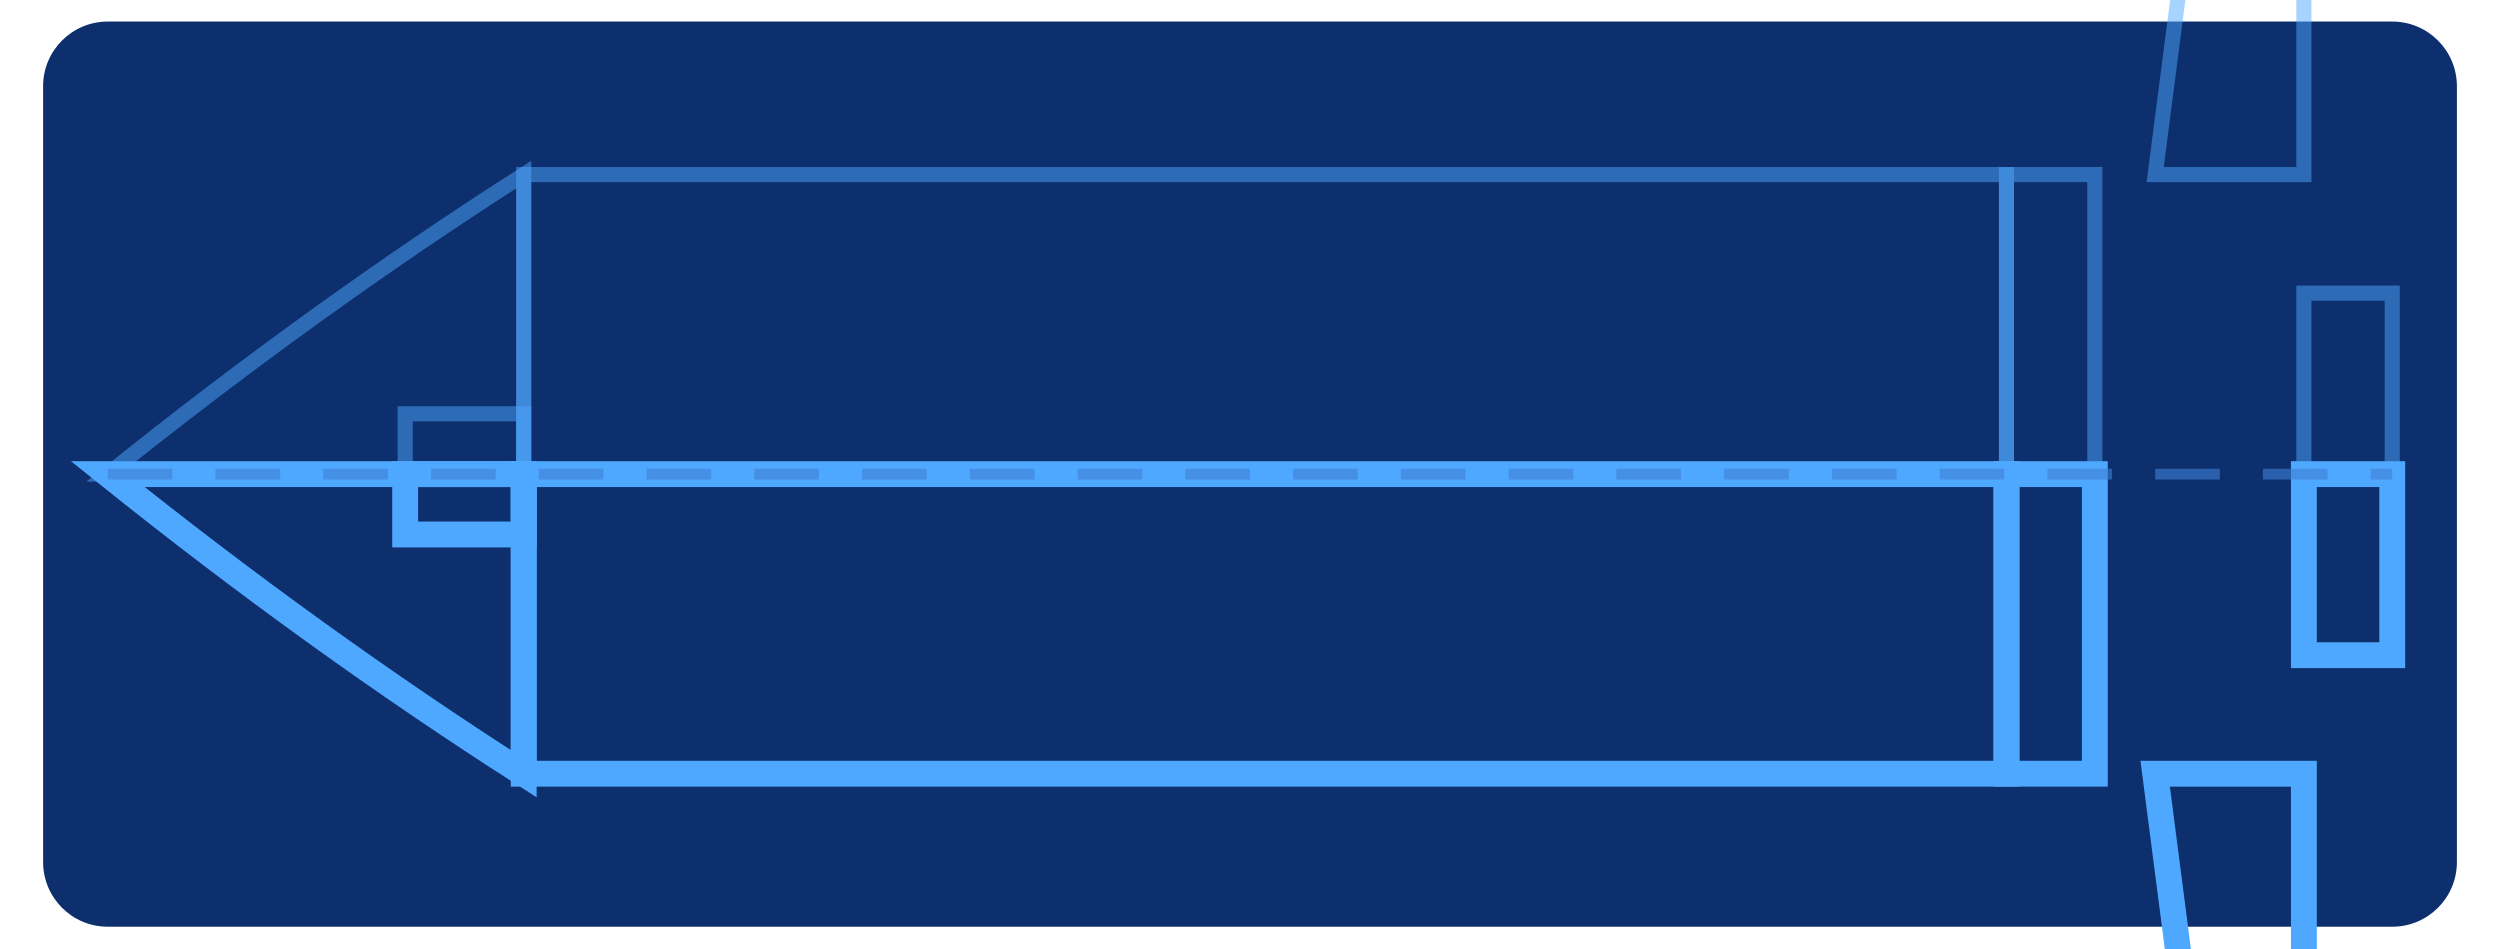
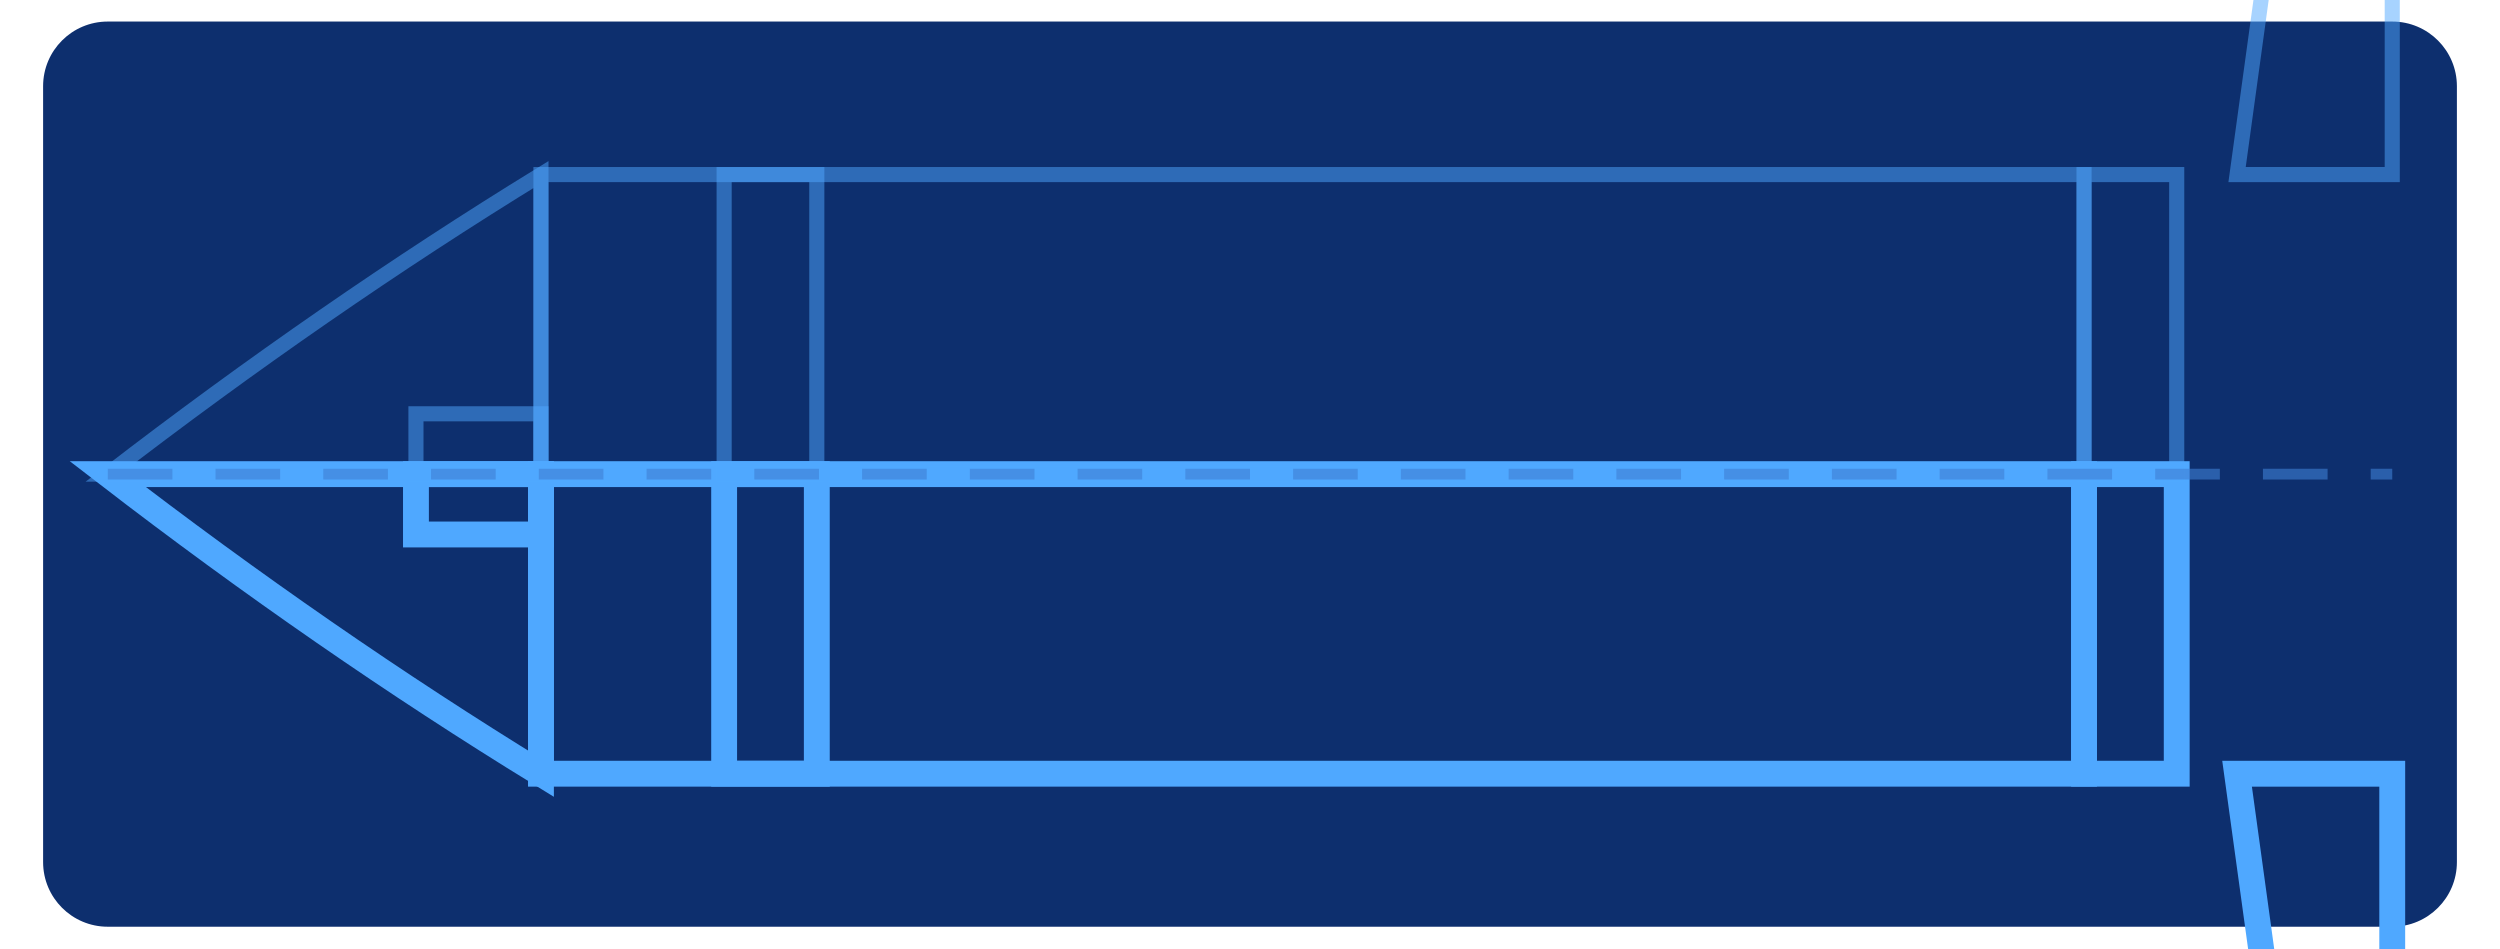
<svg xmlns="http://www.w3.org/2000/svg" viewBox="0 0 116 44" width="232" height="88" preserveAspectRatio="xMidYMid meet">
  <rect x="2" y="1" width="112" height="42" rx="3" fill="#0d2f6e" />
-   <path d="M 5.0 22.0 Q 14.6 29.7 24.3 35.9 L 24.3 22.0 Z" fill="none" stroke="#4fa8ff" stroke-width="1.2" />
-   <path d="M 5.0 22.0 Q 14.6 29.7 24.3 35.9 L 24.3 22.0 Z" transform="translate(0 44) scale(1 -1)" fill="none" stroke="#4fa8ff" stroke-width="0.7" opacity="0.5" />
-   <path d="M 24.3 22.0 L 24.3 35.9 L 93.1 35.9 L 93.1 22.0 Z" fill="none" stroke="#4fa8ff" stroke-width="1.2" />
-   <path d="M 24.3 22.0 L 24.3 35.9 L 93.1 35.9 L 93.1 22.0 Z" transform="translate(0 44) scale(1 -1)" fill="none" stroke="#4fa8ff" stroke-width="0.7" opacity="0.5" />
-   <path d="M 93.1 22.0 L 93.1 35.9 L 97.2 35.9 L 97.2 22.0 Z" fill="none" stroke="#4fa8ff" stroke-width="1.2" />
-   <path d="M 93.1 22.0 L 93.1 35.9 L 97.2 35.9 L 97.2 22.0 Z" transform="translate(0 44) scale(1 -1)" fill="none" stroke="#4fa8ff" stroke-width="0.7" opacity="0.5" />
-   <path d="M 100.0 35.9 L 104.8 73.0 L 106.9 73.0 L 106.9 35.9 Z" fill="none" stroke="#4fa8ff" stroke-width="1.2" />
-   <path d="M 100.0 35.9 L 104.8 73.0 L 106.9 73.0 L 106.9 35.9 Z" transform="translate(0 44) scale(1 -1)" fill="none" stroke="#4fa8ff" stroke-width="0.7" opacity="0.5" />
-   <path d="M 18.8 22.0 L 18.8 24.8 L 24.3 24.8 L 24.3 22.0 Z" fill="none" stroke="#4fa8ff" stroke-width="1.2" />
-   <path d="M 18.8 22.0 L 18.8 24.8 L 24.3 24.8 L 24.3 22.0 Z" transform="translate(0 44) scale(1 -1)" fill="none" stroke="#4fa8ff" stroke-width="0.7" opacity="0.5" />
-   <path d="M 106.9 22.0 L 106.9 30.4 L 111.0 30.4 L 111.0 22.0 Z" fill="none" stroke="#4fa8ff" stroke-width="1.2" />
-   <path d="M 106.9 22.0 L 106.9 30.4 L 111.0 30.4 L 111.0 22.0 Z" transform="translate(0 44) scale(1 -1)" fill="none" stroke="#4fa8ff" stroke-width="0.7" opacity="0.5" />
+   <path d="M 5.0 22.0 Q 15.0 29.7 25.1 35.9 L 25.1 22.0 Z" fill="none" stroke="#4fa8ff" stroke-width="1.2" />
+   <path d="M 5.0 22.0 Q 15.0 29.7 25.1 35.9 L 25.1 22.0 Z" transform="translate(0 44) scale(1 -1)" fill="none" stroke="#4fa8ff" stroke-width="0.7" opacity="0.5" />
+   <path d="M 25.1 22.0 L 25.1 35.9 L 96.7 35.9 L 96.7 22.0 Z" fill="none" stroke="#4fa8ff" stroke-width="1.2" />
+   <path d="M 25.1 22.0 L 25.1 35.9 L 96.7 35.9 L 96.7 22.0 Z" transform="translate(0 44) scale(1 -1)" fill="none" stroke="#4fa8ff" stroke-width="0.7" opacity="0.5" />
+   <path d="M 33.6 22.0 L 33.6 35.9 L 37.9 35.9 L 37.9 22.0 Z" fill="none" stroke="#4fa8ff" stroke-width="1.2" />
+   <path d="M 33.6 22.0 L 33.6 35.9 L 37.9 35.9 L 37.9 22.0 Z" transform="translate(0 44) scale(1 -1)" fill="none" stroke="#4fa8ff" stroke-width="0.7" opacity="0.5" />
+   <path d="M 96.7 22.0 L 96.7 35.9 L 101.0 35.9 L 101.0 22.0 Z" fill="none" stroke="#4fa8ff" stroke-width="1.2" />
+   <path d="M 96.7 22.0 L 96.7 35.9 L 101.0 35.9 L 101.0 22.0 Z" transform="translate(0 44) scale(1 -1)" fill="none" stroke="#4fa8ff" stroke-width="0.7" opacity="0.5" />
+   <path d="M 103.8 35.9 L 108.9 73.0 L 111.0 73.0 L 111.0 35.9 Z" fill="none" stroke="#4fa8ff" stroke-width="1.2" />
+   <path d="M 103.8 35.9 L 108.9 73.0 L 111.0 73.0 L 111.0 35.9 Z" transform="translate(0 44) scale(1 -1)" fill="none" stroke="#4fa8ff" stroke-width="0.7" opacity="0.5" />
+   <path d="M 19.3 22.0 L 19.3 24.8 L 25.1 24.8 L 25.1 22.0 Z" fill="none" stroke="#4fa8ff" stroke-width="1.2" />
+   <path d="M 19.3 22.0 L 19.3 24.8 L 25.1 24.8 L 25.1 22.0 Z" transform="translate(0 44) scale(1 -1)" fill="none" stroke="#4fa8ff" stroke-width="0.7" opacity="0.5" />
  <line x1="5" y1="22" x2="111" y2="22" stroke="#3d7fd4" stroke-width="0.5" stroke-dasharray="3 2" opacity="0.6" />
</svg>
